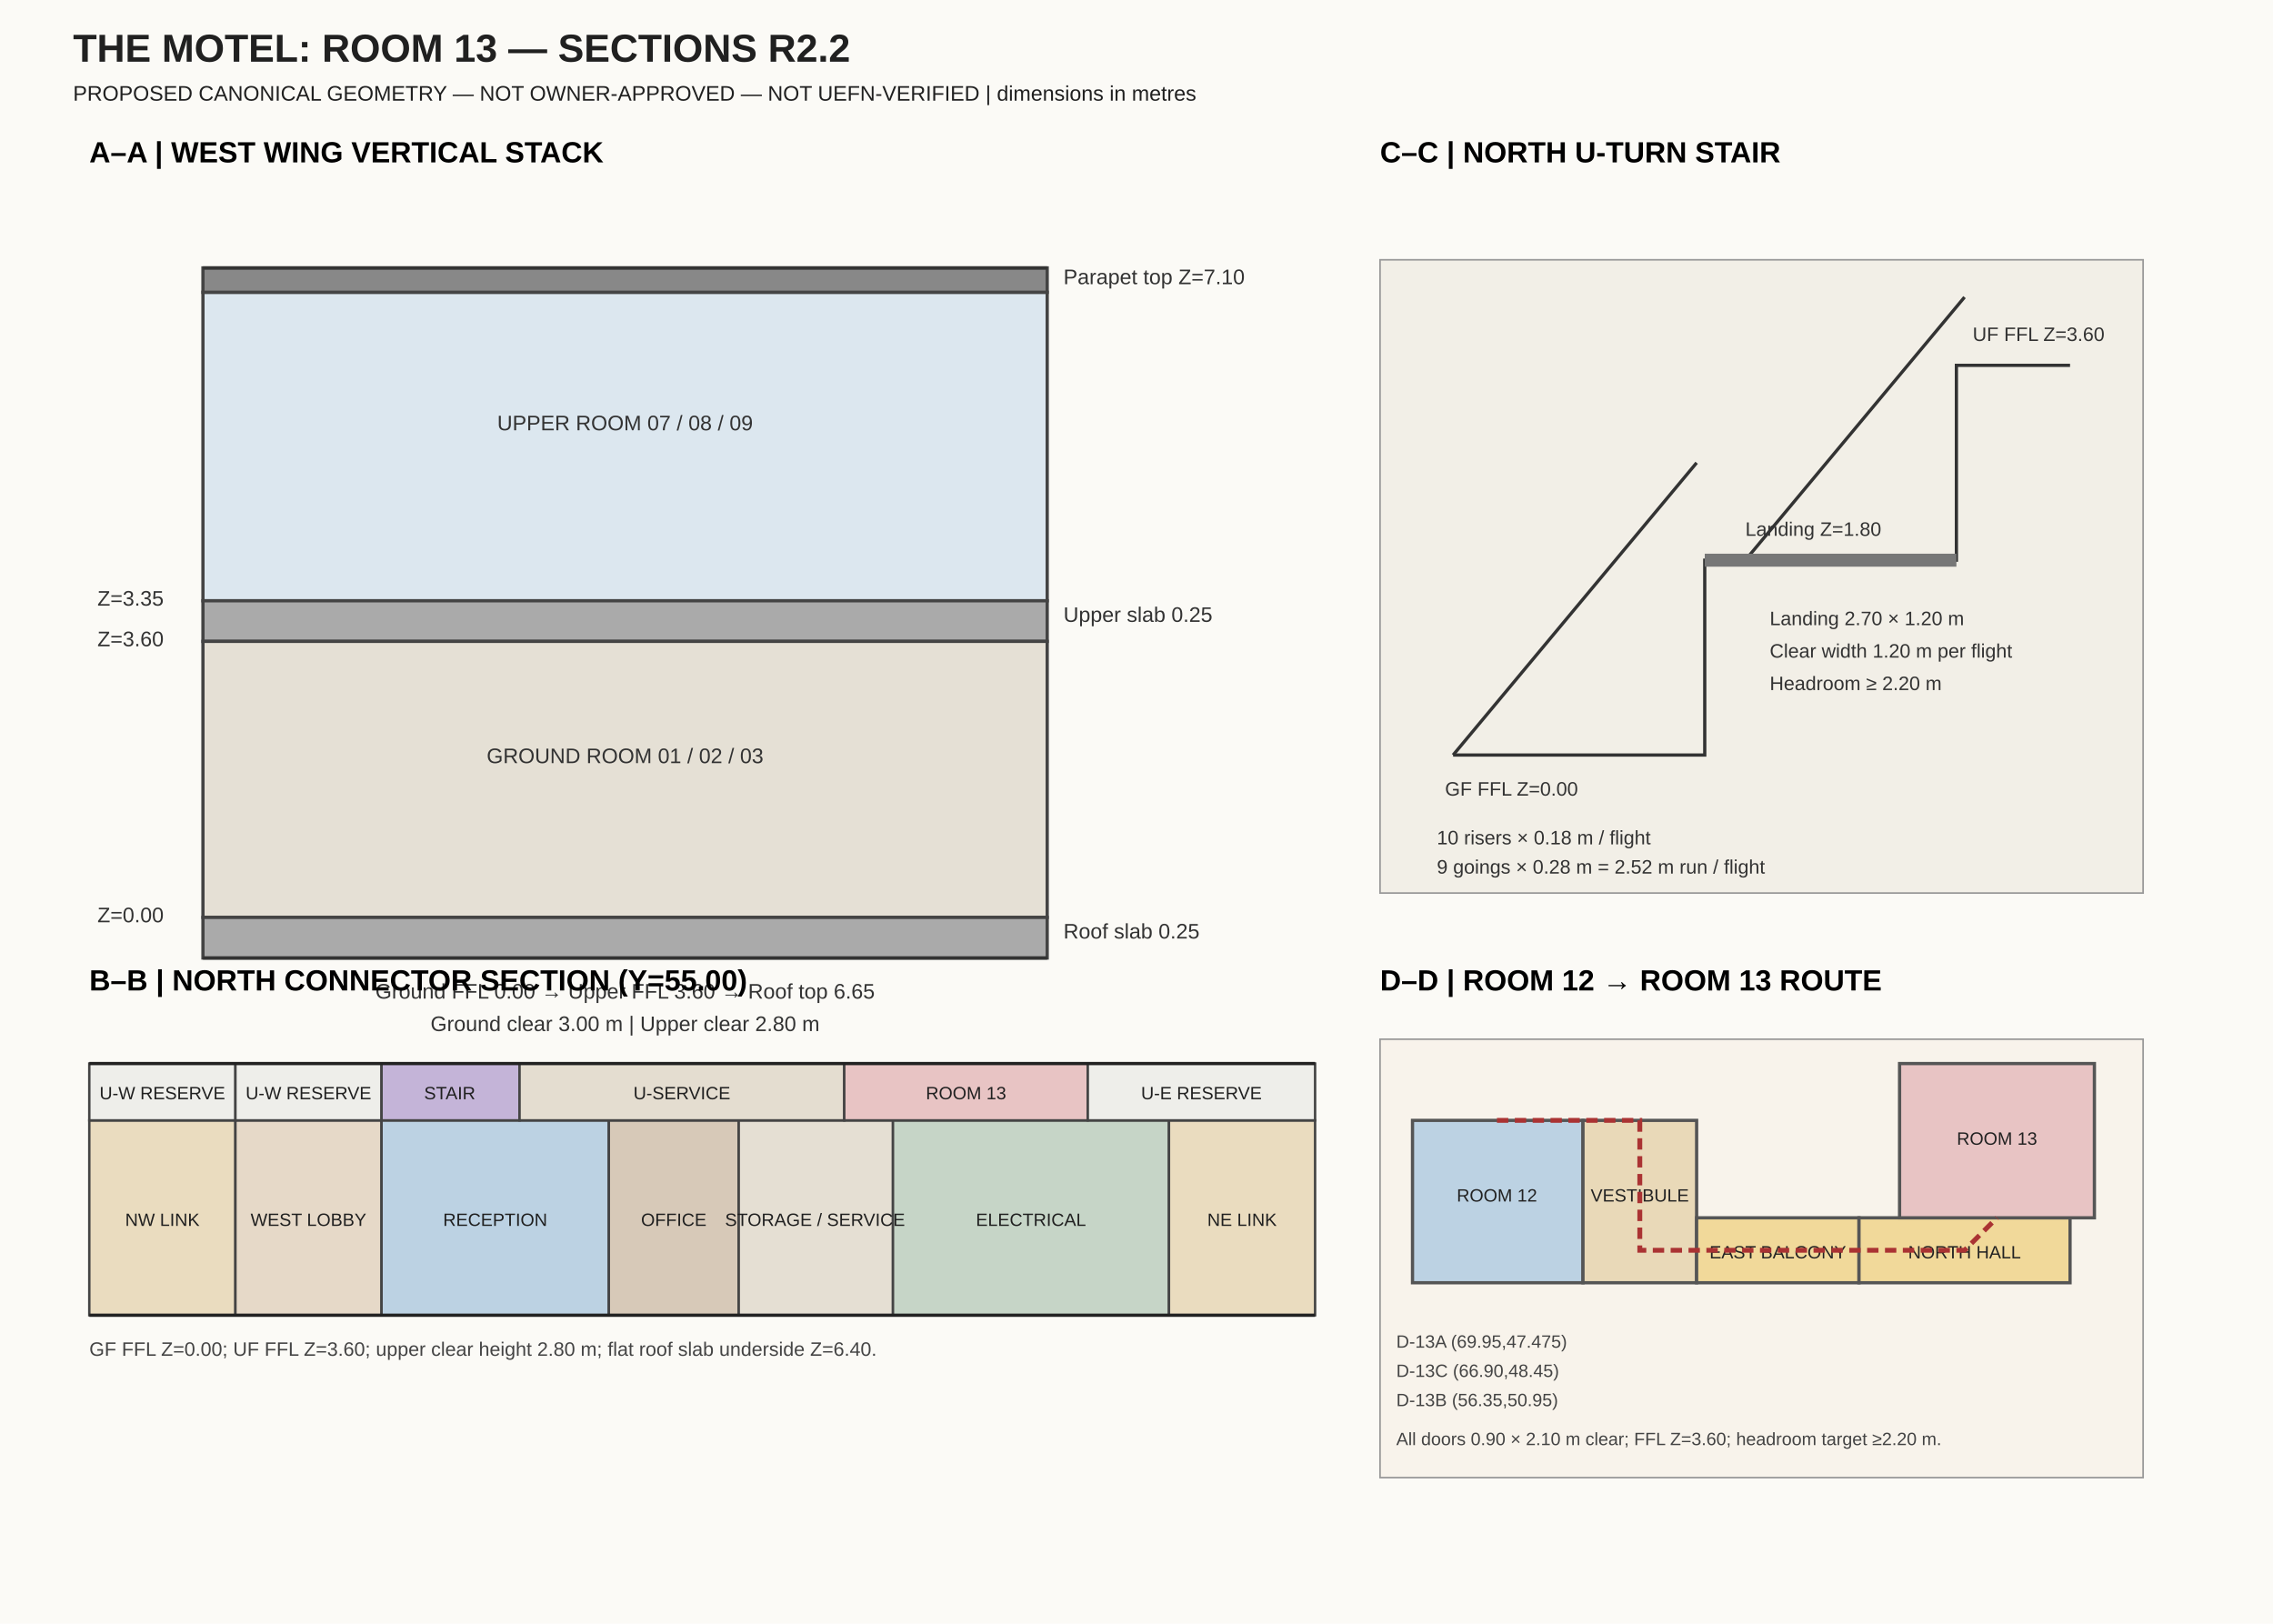
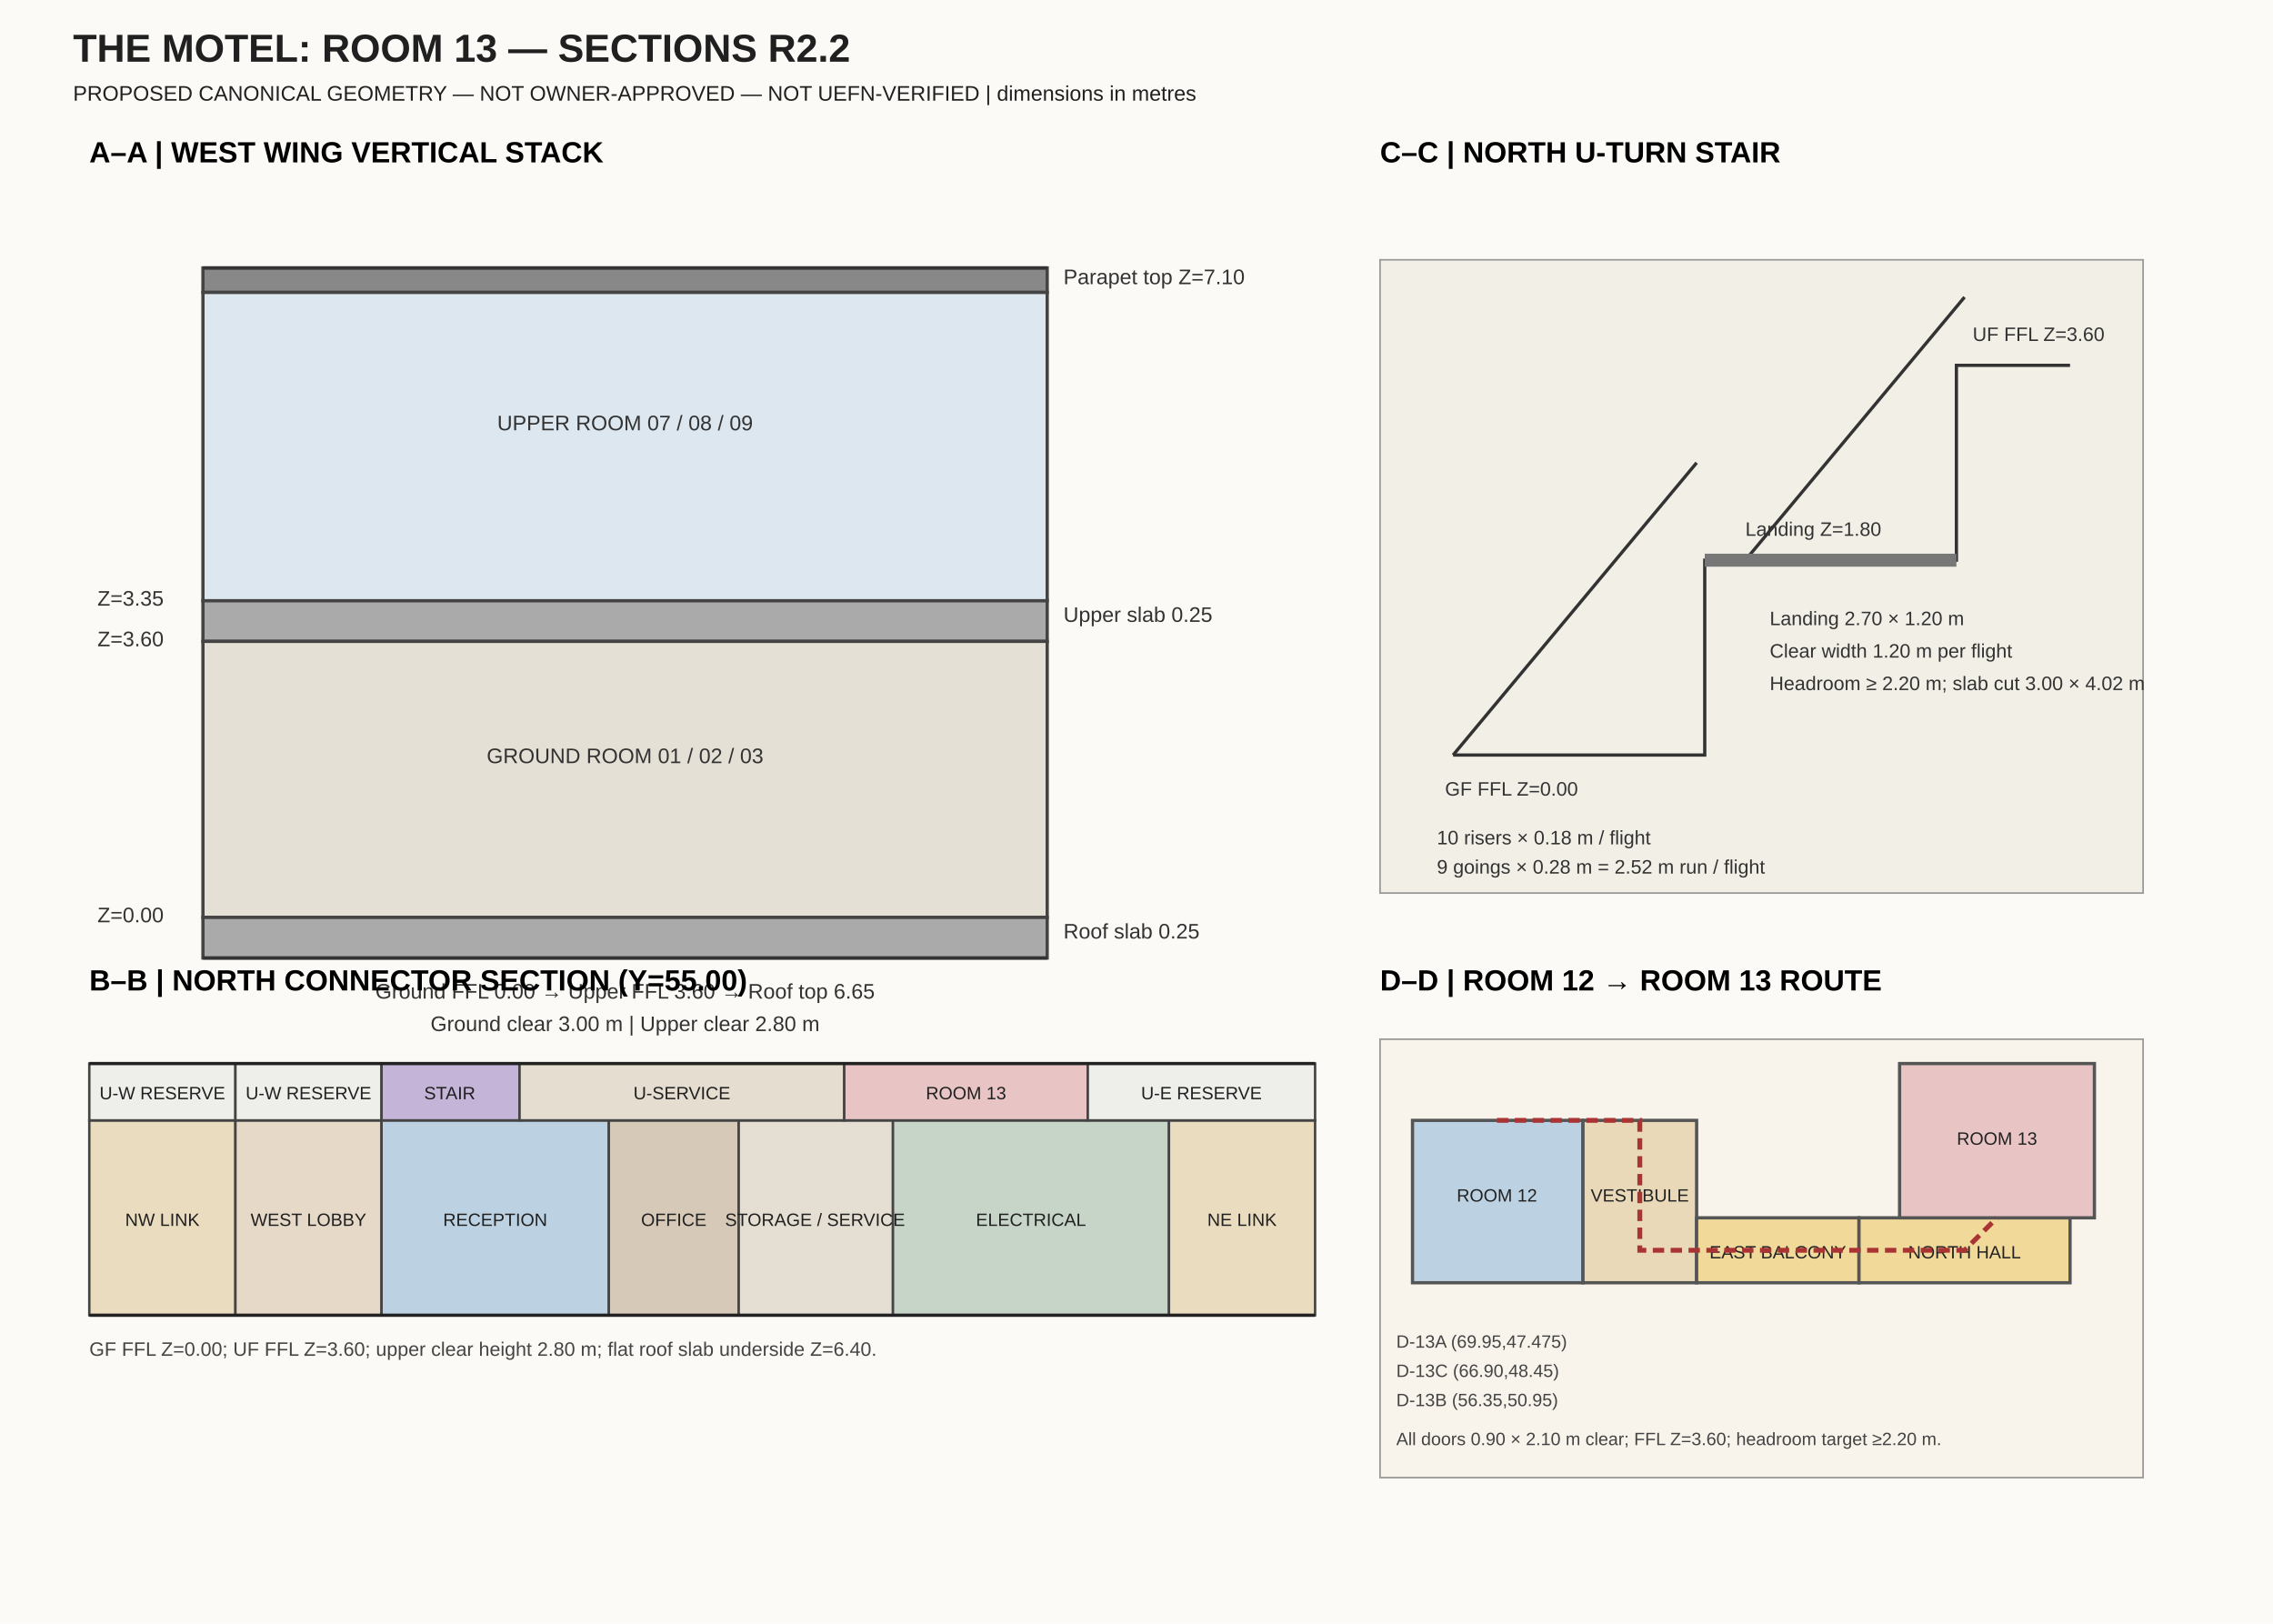
<svg xmlns="http://www.w3.org/2000/svg" width="1400" height="1000" viewBox="0 0 1400 1000">
  <rect width="1400" height="1000" fill="#fbfaf6" />
  <g font-family="Arial" fill="#202020">
    <text x="45" y="38" font-size="24" font-weight="bold">THE MOTEL: ROOM 13 — SECTIONS R2.2</text>
    <text x="45" y="62" font-size="13">PROPOSED CANONICAL GEOMETRY — NOT OWNER-APPROVED — NOT UEFN-VERIFIED | dimensions in metres</text>
  </g>
  <g transform="translate(55,100)">
    <text x="0" y="0" font-family="Arial" font-size="18" font-weight="bold">A–A | WEST WING VERTICAL STACK</text>
    <g stroke="#444" fill="none" stroke-width="2">
      <rect x="70" y="80" width="520" height="190" fill="#dce7ef" />
      <rect x="70" y="270" width="520" height="25" fill="#aaa" />
      <rect x="70" y="295" width="520" height="170" fill="#e5e0d5" />
      <rect x="70" y="465" width="520" height="25" fill="#aaa" />
      <rect x="70" y="65" width="520" height="15" fill="#888" />
      <path d="M70 65 H590 M70 490 H590" stroke="#333" />
    </g>
    <g font-family="Arial" font-size="13" fill="#333">
      <text x="330" y="165" text-anchor="middle">UPPER ROOM 07 / 08 / 09</text>
      <text x="330" y="370" text-anchor="middle">GROUND ROOM 01 / 02 / 03</text>
      <text x="600" y="283">Upper slab 0.25</text>
      <text x="600" y="478">Roof slab 0.25</text>
      <text x="600" y="75">Parapet top Z=7.10</text>
      <text x="5" y="273">Z=3.35</text>
      <text x="5" y="298">Z=3.60</text>
      <text x="5" y="468">Z=0.00</text>
      <text x="330" y="515" text-anchor="middle">Ground FFL 0.00 → Upper FFL 3.60 → Roof top 6.65</text>
      <text x="330" y="535" text-anchor="middle">Ground clear 3.00 m | Upper clear 2.80 m</text>
    </g>
  </g>
  <g transform="translate(55,610)">
    <text x="0" y="0" font-family="Arial" font-size="18" font-weight="bold">B–B | NORTH CONNECTOR SECTION (Y=55.00)</text>
    <g stroke="#444" stroke-width="1.5">
      <rect x="0" y="80" width="90" height="120" fill="#eadcbf" />
      <rect x="90" y="80" width="90" height="120" fill="#e6d9c8" />
      <rect x="180" y="80" width="140" height="120" fill="#bcd2e3" />
      <rect x="320" y="80" width="80" height="120" fill="#d7c9b8" />
      <rect x="400" y="80" width="95" height="120" fill="#e5dfd3" />
      <rect x="495" y="80" width="170" height="120" fill="#c6d5c7" />
      <rect x="665" y="80" width="90" height="120" fill="#eadcbf" />
      <rect x="0" y="45" width="90" height="35" fill="#eeeeea" />
      <rect x="90" y="45" width="90" height="35" fill="#eeeeea" />
      <rect x="180" y="45" width="85" height="35" fill="#c4b4d8" />
      <rect x="265" y="45" width="200" height="35" fill="#e4ddd0" />
      <rect x="465" y="45" width="150" height="35" fill="#e8c4c4" />
      <rect x="615" y="45" width="140" height="35" fill="#eeeeea" />
      <path d="M0 200 H755 M0 45 H755" stroke="#222" stroke-width="2" />
    </g>
    <g font-family="Arial" font-size="11" fill="#202020" text-anchor="middle">
      <text x="45" y="145">NW LINK</text>
      <text x="135" y="145">WEST LOBBY</text>
      <text x="250" y="145">RECEPTION</text>
      <text x="360" y="145">OFFICE</text>
      <text x="447" y="145">STORAGE / SERVICE</text>
      <text x="580" y="145">ELECTRICAL</text>
      <text x="710" y="145">NE LINK</text>
      <text x="45" y="67">U-W RESERVE</text>
      <text x="135" y="67">U-W RESERVE</text>
      <text x="222" y="67">STAIR</text>
      <text x="365" y="67">U-SERVICE</text>
      <text x="540" y="67">ROOM 13</text>
      <text x="685" y="67">U-E RESERVE</text>
    </g>
    <text x="0" y="225" font-family="Arial" font-size="12" fill="#444">GF FFL Z=0.00; UF FFL Z=3.60; upper clear height 2.80 m; flat roof slab underside Z=6.40.</text>
  </g>
  <g transform="translate(850,100)">
    <text x="0" y="0" font-family="Arial" font-size="18" font-weight="bold">C–C | NORTH U-TURN STAIR</text>
    <rect x="0" y="60" width="470" height="390" fill="#f2efe7" stroke="#999" />
    <g stroke="#333" stroke-width="2" fill="none">
      <path d="M45 365 H200 V245 H355 V125 H425" />
      <path d="M45 365 L60 347 L75 329 L90 311 L105 293 L120 275 L135 257 L150 239 L165 221 L180 203 L195 185" />
      <path d="M225 245 L240 227 L255 209 L270 191 L285 173 L300 155 L315 137 L330 119 L345 101 L360 83" />
      <path d="M200 245 H355" stroke="#777" stroke-width="8" />
    </g>
    <g font-family="Arial" font-size="12" fill="#333">
      <text x="40" y="390">GF FFL Z=0.00</text>
      <text x="225" y="230">Landing Z=1.80</text>
      <text x="365" y="110">UF FFL Z=3.60</text>
      <text x="35" y="420">10 risers × 0.18 m / flight</text>
      <text x="35" y="438">9 goings × 0.28 m = 2.52 m run / flight</text>
      <text x="240" y="285">Landing 2.70 × 1.20 m</text>
      <text x="240" y="305">Clear width 1.20 m per flight</text>
-       <text x="240" y="325">Headroom ≥ 2.20 m</text>
+       <text x="240" y="325">Headroom ≥ 2.20 m; slab cut 3.00 × 4.02 m</text>
    </g>
  </g>
  <g transform="translate(850,610)">
    <text x="0" y="0" font-family="Arial" font-size="18" font-weight="bold">D–D | ROOM 12 → ROOM 13 ROUTE</text>
    <rect x="0" y="30" width="470" height="270" fill="#f8f3eb" stroke="#999" />
    <g stroke="#555" stroke-width="2">
      <rect x="20" y="80" width="105" height="100" fill="#bcd2e3" />
      <rect x="125" y="80" width="70" height="100" fill="#e9d9b8" />
      <rect x="195" y="140" width="100" height="40" fill="#f1d99a" />
      <rect x="295" y="140" width="130" height="40" fill="#f1d99a" />
      <rect x="320" y="45" width="120" height="95" fill="#e8c4c4" />
    </g>
    <g font-family="Arial" font-size="11" fill="#222" text-anchor="middle">
      <text x="72" y="130">ROOM 12</text>
      <text x="160" y="130">VESTIBULE</text>
      <text x="245" y="165">EAST BALCONY</text>
      <text x="360" y="165">NORTH HALL</text>
      <text x="380" y="95">ROOM 13</text>
    </g>
    <path d="M72 80 L160 80 L160 160 L245 160 L360 160 L380 140" fill="none" stroke="#a33" stroke-width="3" stroke-dasharray="7 4" />
    <g font-family="Arial" font-size="11" fill="#444">
      <text x="10" y="220">D-13A (69.95,47.475)</text>
      <text x="10" y="238">D-13C (66.90,48.45)</text>
      <text x="10" y="256">D-13B (56.35,50.95)</text>
      <text x="10" y="280">All doors 0.90 × 2.10 m clear; FFL Z=3.60; headroom target ≥2.20 m.</text>
    </g>
  </g>
</svg>
